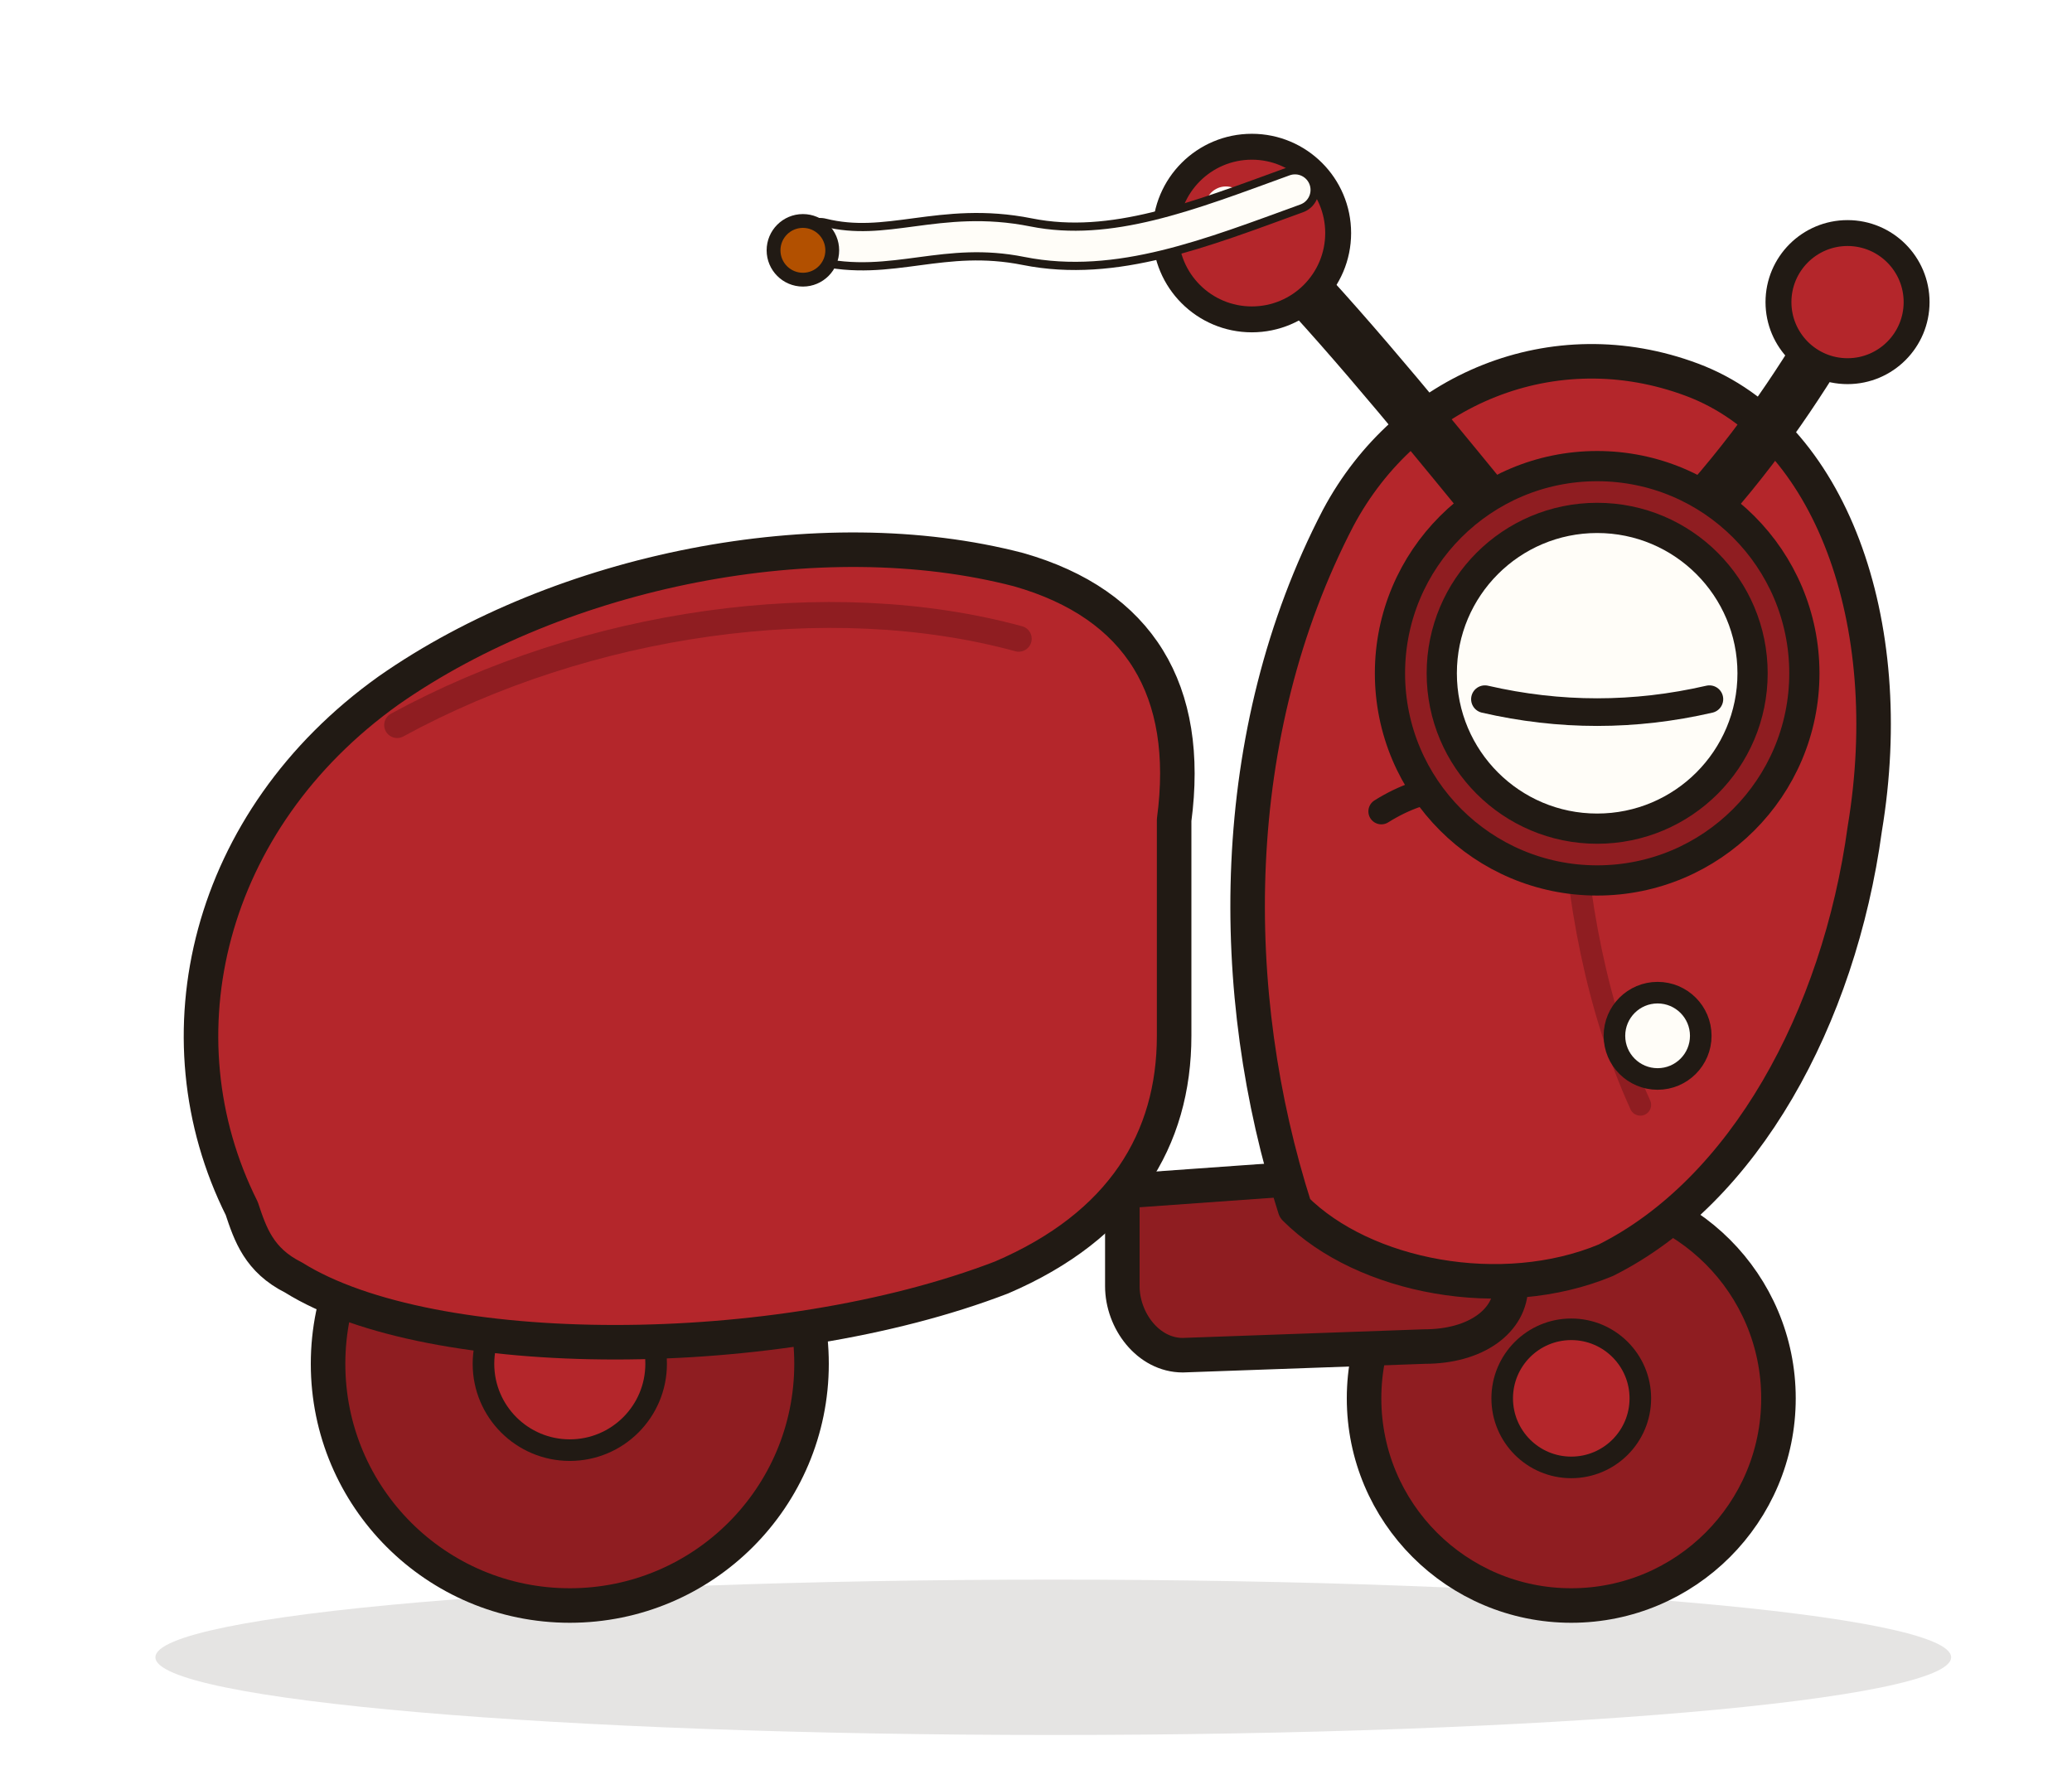
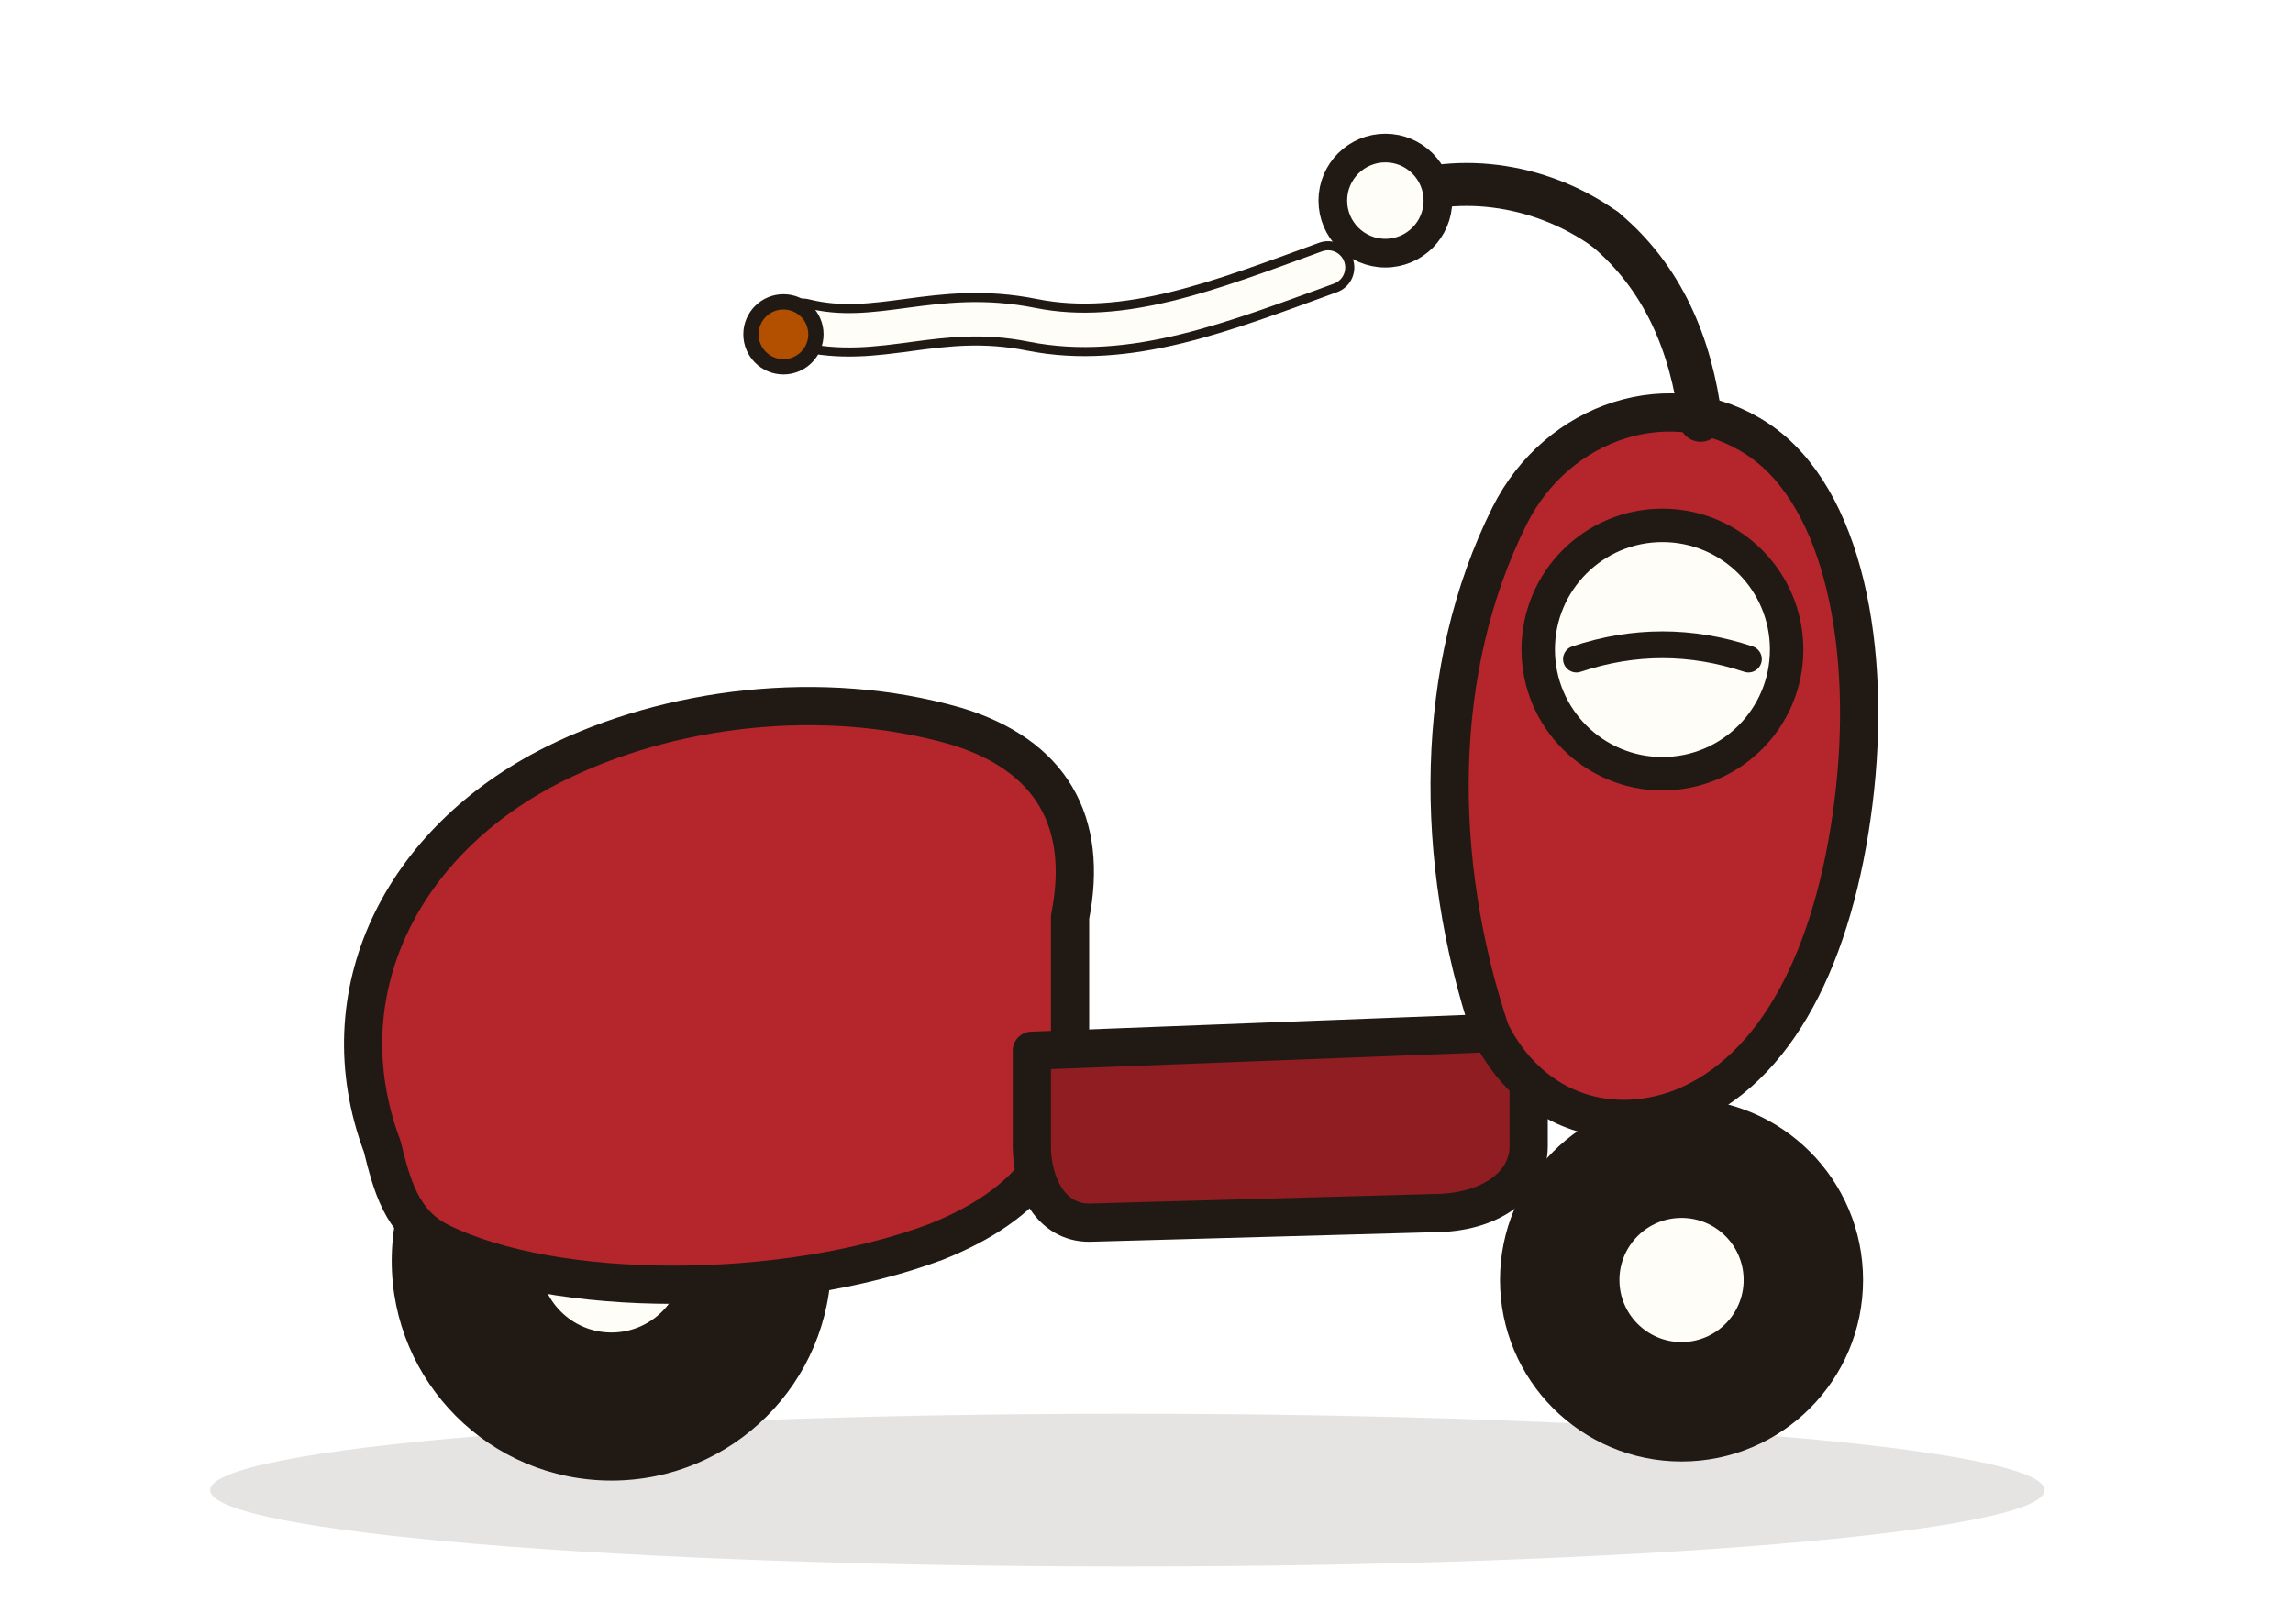
- <svg xmlns="http://www.w3.org/2000/svg" viewBox="0 0 240 205" role="img" aria-hidden="true">
+ <svg xmlns="http://www.w3.org/2000/svg" viewBox="0 0 240 170" role="img" aria-hidden="true">
  <style>
@media (prefers-reduced-motion: no-preference) {
-   .ribbon { animation: ribbon-flutter 2.4s ease-in-out infinite; transform-origin: 150px 22px; }
+   .ribbon { animation: ribbon-flutter 2.4s ease-in-out infinite; transform-origin: 139px 28px; }
  @keyframes ribbon-flutter { 0%, 100% { transform: rotate(0deg); } 50% { transform: rotate(-3deg); } }
-   .idle-bob { animation: idle-bob 3.4s ease-in-out infinite; transform-origin: 122px 158px; }
+   .idle-bob { animation: idle-bob 3.4s ease-in-out infinite; transform-origin: 118px 130px; }
  @keyframes idle-bob { 0%, 100% { transform: translateY(0); } 50% { transform: translateY(-3px); } }
  .sparkle { animation: sparkle-pulse 1.4s ease-in-out infinite; transform-box: fill-box; transform-origin: center; }
  @keyframes sparkle-pulse { 0%, 100% { opacity: 0.35; transform: scale(0.85); } 50% { opacity: 1; transform: scale(1.05); } }
}
</style>
-   <ellipse cx="122" cy="192" rx="104" ry="9" fill="#211a14" opacity="0.12" />
+   <ellipse cx="118" cy="156" rx="96" ry="8" fill="#211a14" opacity="0.12" />
  <g class="">
-     <circle cx="66" cy="158" r="28" fill="#8f1d21" stroke="#211a14" stroke-width="4" />
-     <circle cx="66" cy="158" r="10" fill="#b4262b" stroke="#211a14" stroke-width="2.5" />
-     <circle cx="182" cy="162" r="24" fill="#8f1d21" stroke="#211a14" stroke-width="4" />
-     <circle cx="182" cy="162" r="8" fill="#b4262b" stroke="#211a14" stroke-width="2.5" />
-     <path d="M28,140 C18,120 24,95 45,80 C65,66 95,60 118,66            C132,70 138,80 136,95 L136,120 C136,132 130,142 116,148            C90,158 50,158 34,148 C30,146 29,143 28,140 Z" fill="#b4262b" stroke="#211a14" stroke-width="4" stroke-linejoin="round" />
-     <path d="M46,84 C68,72 96,68 118,74" stroke="#8f1d21" stroke-width="3" fill="none" stroke-linecap="round" />
-     <path d="M130,138 L172,135 L175,149 C175,153 171,156 165,156 L137,157            C133,157 130,153 130,149 Z" fill="#8f1d21" stroke="#211a14" stroke-width="4" stroke-linejoin="round" />
-     <path d="M150,140 C142,115 142,85 155,60 C163,45 180,38 196,44            C212,50 220,72 216,96 C213,118 202,138 186,146            C174,151 158,148 150,140 Z" fill="#b4262b" stroke="#211a14" stroke-width="4" stroke-linejoin="round" />
-     <path d="M186,55 C180,76 180,106 190,128" stroke="#8f1d21" stroke-width="2.5" fill="none" stroke-linecap="round" />
-     <circle cx="192" cy="120" r="5" fill="#fffdf8" stroke="#211a14" stroke-width="2.5" />
-     <path d="M160,94 Q168,89 176,93" stroke="#211a14" stroke-width="3" fill="none" stroke-linecap="round" />
-     <path d="M172,58 C163,47 154,36 145,27" stroke="#211a14" stroke-width="6" fill="none" stroke-linecap="round" />
-     <circle cx="145" cy="27" r="10" fill="#b4262b" stroke="#211a14" stroke-width="3" />
-     <circle cx="142" cy="24" r="2.4" fill="#fffdf8" />
-     <path d="M198,58 C205,50 210,42 214,35" stroke="#211a14" stroke-width="6" fill="none" stroke-linecap="round" />
-     <circle cx="214" cy="35" r="8" fill="#b4262b" stroke="#211a14" stroke-width="3" />
+     <circle cx="64" cy="132" r="23" fill="#211a14" />
+     <circle cx="64" cy="132" r="7.5" fill="#fffdf8" />
+     <circle cx="176" cy="134" r="19" fill="#211a14" />
+     <circle cx="176" cy="134" r="6.5" fill="#fffdf8" />
+     <path d="M40,120            C34,104 42,88 58,80            C70,74 86,72 100,76            C110,79 114,86 112,96            L112,112            C112,120 108,126 98,130            C82,136 58,136 46,130            C42,128 41,124 40,120 Z" fill="#b4262b" stroke="#211a14" stroke-width="4" stroke-linejoin="round" />
+     <path d="M108,110 L160,108 L160,120 C160,124 156,127 150,127 L114,128 C110,128 108,124 108,120 Z" fill="#8f1d21" stroke="#211a14" stroke-width="4" stroke-linejoin="round" />
+     <path d="M156,108            C150,90 150,70 158,54            C163,44 175,40 184,46            C193,52 196,68 194,84            C192,100 186,112 176,116            C168,119 160,116 156,108 Z" fill="#b4262b" stroke="#211a14" stroke-width="4" stroke-linejoin="round" />
+     <path d="M178,44 C177,36 174,29 168,24" stroke="#211a14" stroke-width="4.5" fill="none" stroke-linecap="round" />
+     <path d="M168,24 C161,19 152,18 145,21" stroke="#211a14" stroke-width="4.5" fill="none" stroke-linecap="round" />
+     <circle cx="145" cy="21" r="5.5" fill="#fffdf8" stroke="#211a14" stroke-width="3" />
    <g class="ribbon">
-       <path d="M150,22 C139,26 129,30 119,28 C109,26 103,30 95,28" stroke="#211a14" stroke-width="5.5" fill="none" stroke-linecap="round" />
-       <path d="M150,22 C139,26 129,30 119,28 C109,26 103,30 95,28" stroke="#fffdf8" stroke-width="3.6" fill="none" stroke-linecap="round" />
-       <circle cx="93" cy="29" r="3.4" fill="#b25000" stroke="#211a14" stroke-width="1.6" />
+       <path d="M139,28 C128,32 118,36 108,34 C98,32 92,36 84,34" stroke="#211a14" stroke-width="5.5" fill="none" stroke-linecap="round" />
+       <path d="M139,28 C128,32 118,36 108,34 C98,32 92,36 84,34" stroke="#fffdf8" stroke-width="3.6" fill="none" stroke-linecap="round" />
+       <circle cx="82" cy="35" r="3.4" fill="#b25000" stroke="#211a14" stroke-width="1.6" />
    </g>
-     <circle cx="185" cy="78" r="24" fill="#8f1d21" stroke="#211a14" stroke-width="3.5" />
-     <circle cx="185" cy="78" r="18" fill="#fffdf8" stroke="#211a14" stroke-width="3.5" />
-     <path d="M172,81 Q185,84 198,81" stroke="#211a14" stroke-width="3.2" fill="none" stroke-linecap="round" />
+     <circle cx="174" cy="68" r="13" fill="#fffdf8" stroke="#211a14" stroke-width="3.5" />
+     <path d="M165,69 Q174,66 183,69" stroke="#211a14" stroke-width="2.8" fill="none" stroke-linecap="round" />
  </g>
</svg>
